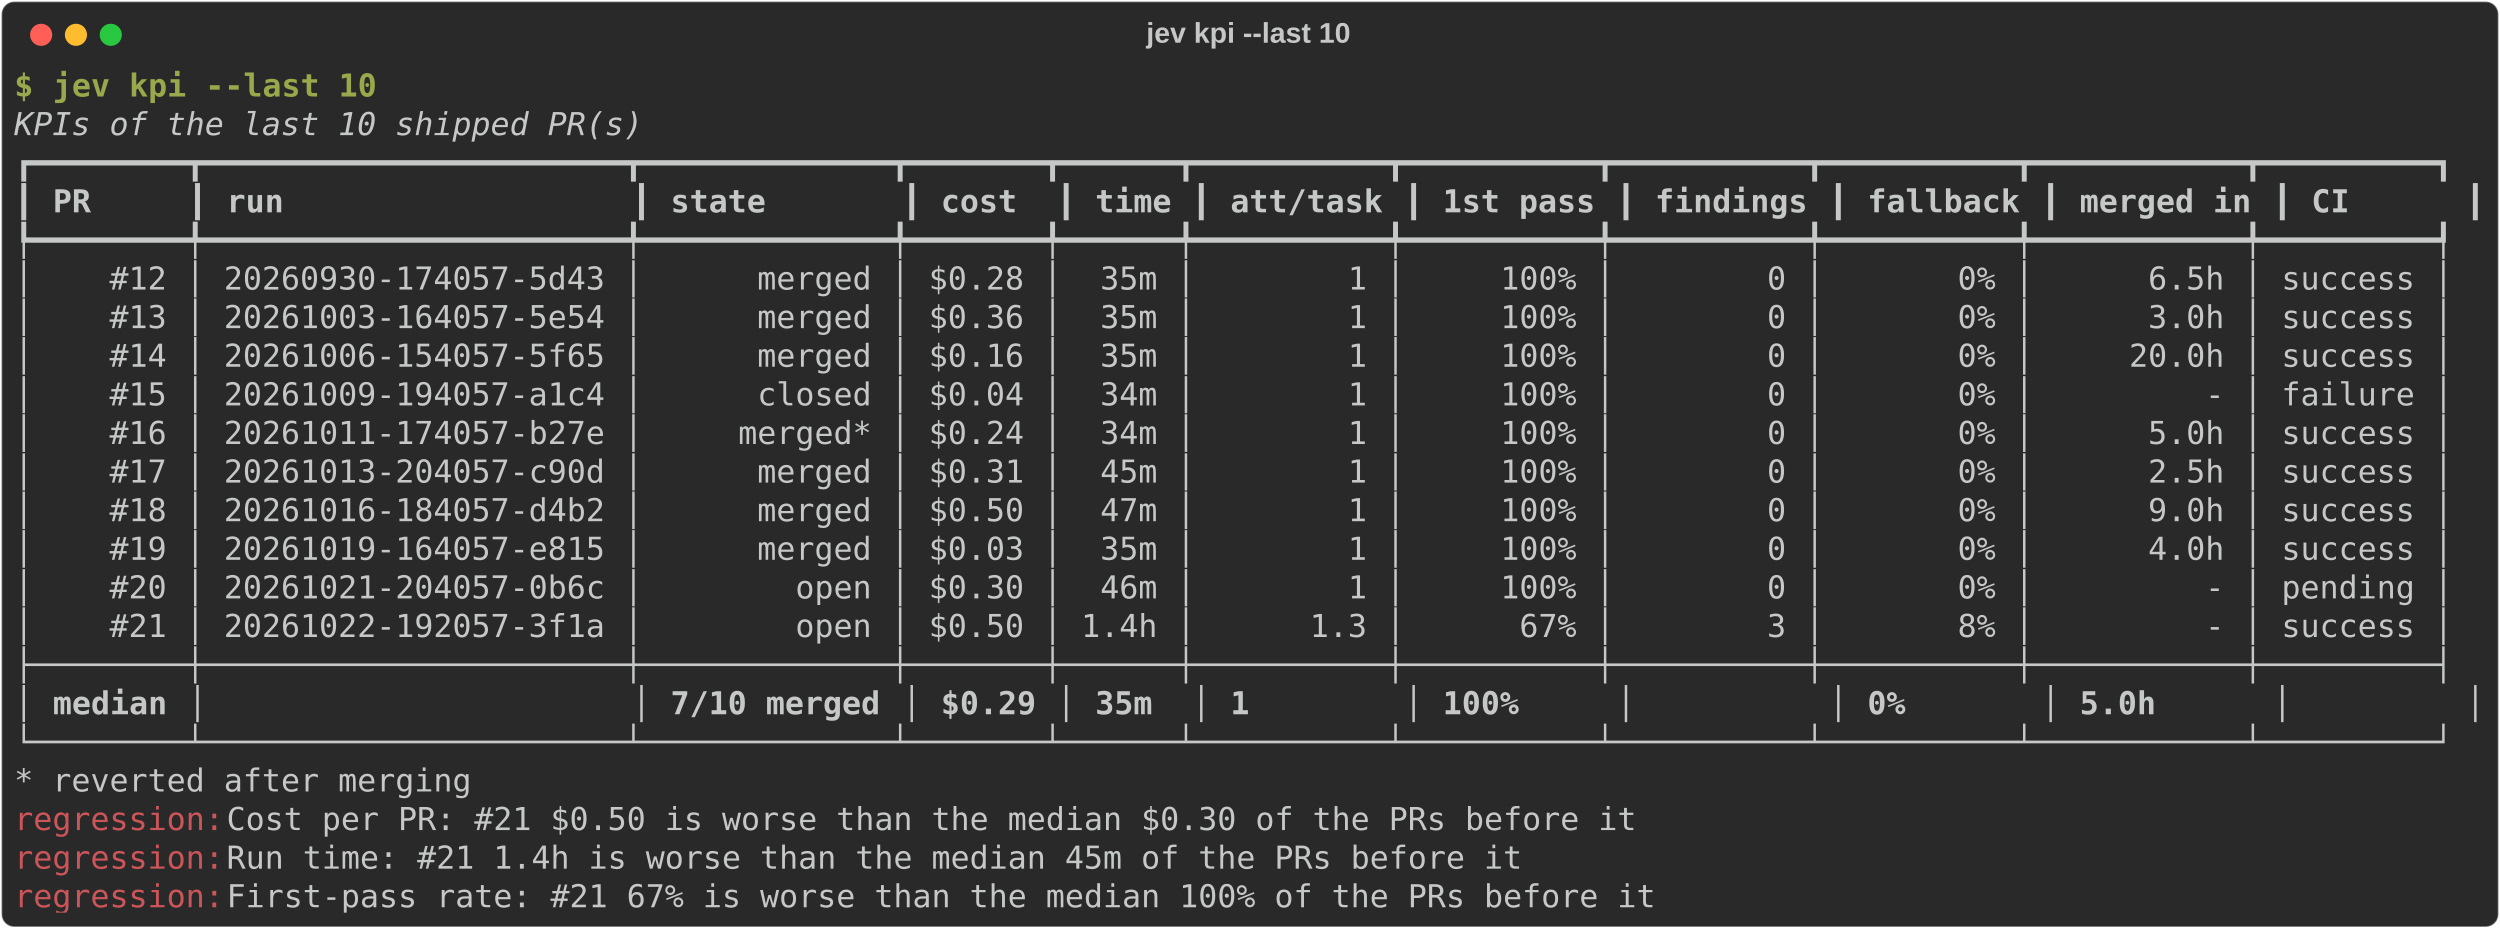
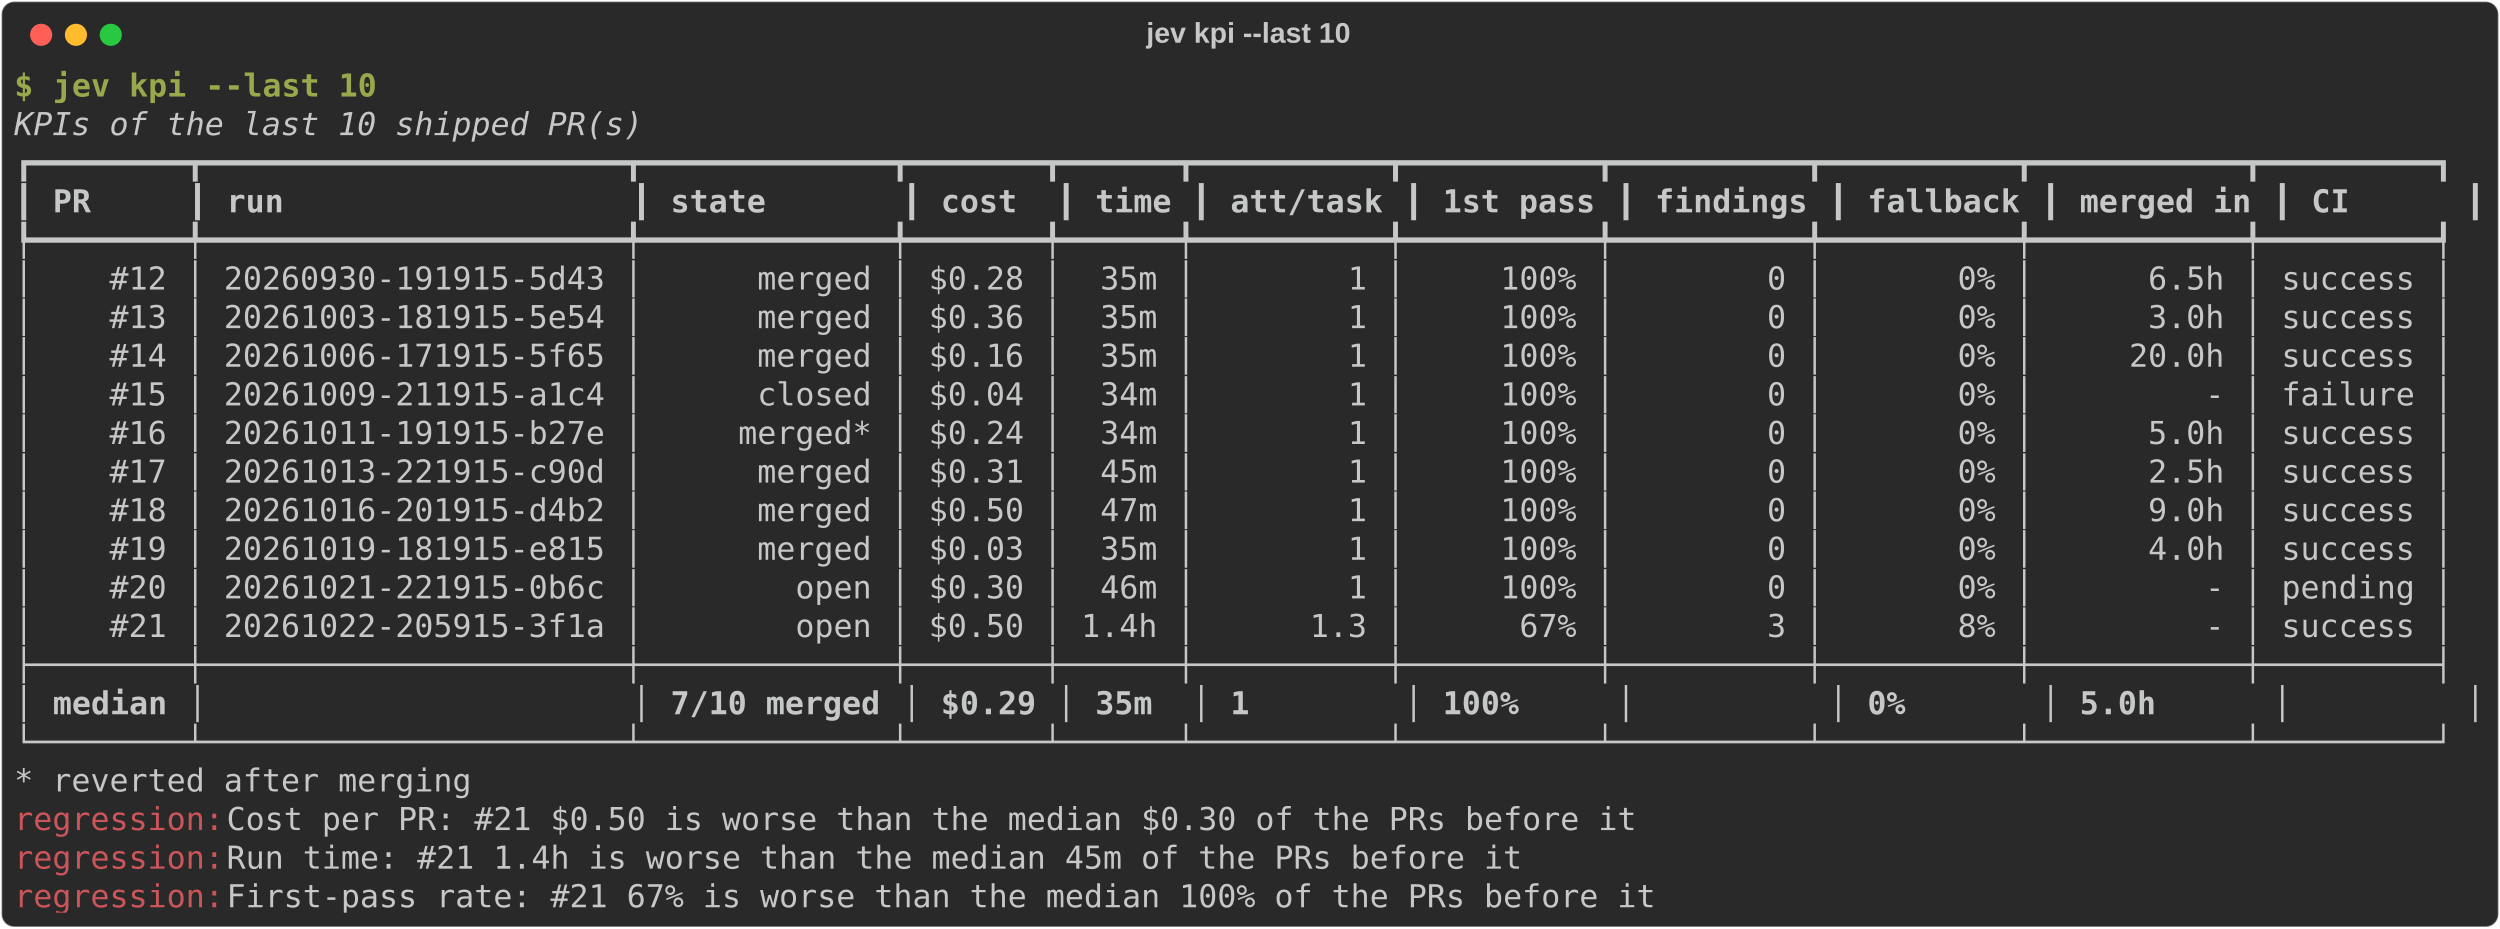
<svg xmlns="http://www.w3.org/2000/svg" class="rich-terminal" viewBox="0 0 1580 586.8">
  <style>

    @font-face {
        font-family: "Fira Code";
        src: local("FiraCode-Regular"),
                url("https://cdnjs.cloudflare.com/ajax/libs/firacode/6.2.0/woff2/FiraCode-Regular.woff2") format("woff2"),
                url("https://cdnjs.cloudflare.com/ajax/libs/firacode/6.2.0/woff/FiraCode-Regular.woff") format("woff");
        font-style: normal;
        font-weight: 400;
    }
    @font-face {
        font-family: "Fira Code";
        src: local("FiraCode-Bold"),
                url("https://cdnjs.cloudflare.com/ajax/libs/firacode/6.2.0/woff2/FiraCode-Bold.woff2") format("woff2"),
                url("https://cdnjs.cloudflare.com/ajax/libs/firacode/6.2.0/woff/FiraCode-Bold.woff") format("woff");
        font-style: bold;
        font-weight: 700;
    }

-     .terminal-4098838796-matrix {
+     .terminal-3821162762-matrix {
        font-family: Fira Code, monospace;
        font-size: 20px;
        line-height: 24.4px;
        font-variant-east-asian: full-width;
    }

-     .terminal-4098838796-title {
+     .terminal-3821162762-title {
        font-size: 18px;
        font-weight: bold;
        font-family: arial;
    }

-     .terminal-4098838796-r1 { fill: #98a84b;font-weight: bold }
- .terminal-4098838796-r2 { fill: #c5c8c6 }
- .terminal-4098838796-r3 { fill: #c5c8c6;font-style: italic; }
- .terminal-4098838796-r4 { fill: #c5c8c6;font-weight: bold }
- .terminal-4098838796-r5 { fill: #cc555a }
+     .terminal-3821162762-r1 { fill: #98a84b;font-weight: bold }
+ .terminal-3821162762-r2 { fill: #c5c8c6 }
+ .terminal-3821162762-r3 { fill: #c5c8c6;font-style: italic; }
+ .terminal-3821162762-r4 { fill: #c5c8c6;font-weight: bold }
+ .terminal-3821162762-r5 { fill: #cc555a }
    </style>
  <defs>
-     <clipPath id="terminal-4098838796-clip-terminal">
+     <clipPath id="terminal-3821162762-clip-terminal">
      <rect x="0" y="0" width="1560.6" height="535.8" />
    </clipPath>
-     <clipPath id="terminal-4098838796-line-0">
+     <clipPath id="terminal-3821162762-line-0">
      <rect x="0" y="1.5" width="1561.6" height="24.65" />
    </clipPath>
-     <clipPath id="terminal-4098838796-line-1">
+     <clipPath id="terminal-3821162762-line-1">
      <rect x="0" y="25.9" width="1561.6" height="24.65" />
    </clipPath>
-     <clipPath id="terminal-4098838796-line-2">
+     <clipPath id="terminal-3821162762-line-2">
      <rect x="0" y="50.3" width="1561.6" height="24.65" />
    </clipPath>
-     <clipPath id="terminal-4098838796-line-3">
+     <clipPath id="terminal-3821162762-line-3">
      <rect x="0" y="74.7" width="1561.6" height="24.65" />
    </clipPath>
-     <clipPath id="terminal-4098838796-line-4">
+     <clipPath id="terminal-3821162762-line-4">
      <rect x="0" y="99.1" width="1561.6" height="24.65" />
    </clipPath>
-     <clipPath id="terminal-4098838796-line-5">
+     <clipPath id="terminal-3821162762-line-5">
      <rect x="0" y="123.5" width="1561.6" height="24.65" />
    </clipPath>
-     <clipPath id="terminal-4098838796-line-6">
+     <clipPath id="terminal-3821162762-line-6">
      <rect x="0" y="147.9" width="1561.6" height="24.65" />
    </clipPath>
-     <clipPath id="terminal-4098838796-line-7">
+     <clipPath id="terminal-3821162762-line-7">
      <rect x="0" y="172.3" width="1561.6" height="24.65" />
    </clipPath>
-     <clipPath id="terminal-4098838796-line-8">
+     <clipPath id="terminal-3821162762-line-8">
      <rect x="0" y="196.7" width="1561.6" height="24.65" />
    </clipPath>
-     <clipPath id="terminal-4098838796-line-9">
+     <clipPath id="terminal-3821162762-line-9">
      <rect x="0" y="221.1" width="1561.6" height="24.65" />
    </clipPath>
-     <clipPath id="terminal-4098838796-line-10">
+     <clipPath id="terminal-3821162762-line-10">
      <rect x="0" y="245.5" width="1561.6" height="24.65" />
    </clipPath>
-     <clipPath id="terminal-4098838796-line-11">
+     <clipPath id="terminal-3821162762-line-11">
      <rect x="0" y="269.9" width="1561.6" height="24.65" />
    </clipPath>
-     <clipPath id="terminal-4098838796-line-12">
+     <clipPath id="terminal-3821162762-line-12">
      <rect x="0" y="294.3" width="1561.6" height="24.65" />
    </clipPath>
-     <clipPath id="terminal-4098838796-line-13">
+     <clipPath id="terminal-3821162762-line-13">
      <rect x="0" y="318.7" width="1561.6" height="24.65" />
    </clipPath>
-     <clipPath id="terminal-4098838796-line-14">
+     <clipPath id="terminal-3821162762-line-14">
      <rect x="0" y="343.1" width="1561.6" height="24.65" />
    </clipPath>
-     <clipPath id="terminal-4098838796-line-15">
+     <clipPath id="terminal-3821162762-line-15">
      <rect x="0" y="367.5" width="1561.6" height="24.65" />
    </clipPath>
-     <clipPath id="terminal-4098838796-line-16">
+     <clipPath id="terminal-3821162762-line-16">
      <rect x="0" y="391.9" width="1561.6" height="24.65" />
    </clipPath>
-     <clipPath id="terminal-4098838796-line-17">
+     <clipPath id="terminal-3821162762-line-17">
      <rect x="0" y="416.3" width="1561.6" height="24.65" />
    </clipPath>
-     <clipPath id="terminal-4098838796-line-18">
+     <clipPath id="terminal-3821162762-line-18">
      <rect x="0" y="440.7" width="1561.6" height="24.65" />
    </clipPath>
-     <clipPath id="terminal-4098838796-line-19">
+     <clipPath id="terminal-3821162762-line-19">
      <rect x="0" y="465.1" width="1561.6" height="24.65" />
    </clipPath>
-     <clipPath id="terminal-4098838796-line-20">
+     <clipPath id="terminal-3821162762-line-20">
      <rect x="0" y="489.5" width="1561.6" height="24.65" />
    </clipPath>
  </defs>
  <rect fill="#292929" stroke="rgba(255,255,255,0.35)" stroke-width="1" x="1" y="1" width="1578" height="584.8" rx="8" />
-   <text class="terminal-4098838796-title" fill="#c5c8c6" text-anchor="middle" x="789" y="27">jev kpi --last 10</text>
+   <text class="terminal-3821162762-title" fill="#c5c8c6" text-anchor="middle" x="789" y="27">jev kpi --last 10</text>
  <g transform="translate(26,22)">
    <circle cx="0" cy="0" r="7" fill="#ff5f57" />
    <circle cx="22" cy="0" r="7" fill="#febc2e" />
    <circle cx="44" cy="0" r="7" fill="#28c840" />
  </g>
-   <g transform="translate(9, 41)" clip-path="url(#terminal-4098838796-clip-terminal)">
-     <g class="terminal-4098838796-matrix">
-       <text class="terminal-4098838796-r1" x="0" y="20" textLength="24.4" clip-path="url(#terminal-4098838796-line-0)">$ </text>
-       <text class="terminal-4098838796-r1" x="24.4" y="20" textLength="207.4" clip-path="url(#terminal-4098838796-line-0)">jev kpi --last 10</text>
-       <text class="terminal-4098838796-r2" x="1561.6" y="20" textLength="12.2" clip-path="url(#terminal-4098838796-line-0)">
- </text>
-       <text class="terminal-4098838796-r3" x="0" y="44.4" textLength="1561.6" clip-path="url(#terminal-4098838796-line-1)">                                               KPIs of the last 10 shipped PR(s)                                                </text>
-       <text class="terminal-4098838796-r2" x="1561.6" y="44.4" textLength="12.2" clip-path="url(#terminal-4098838796-line-1)">
- </text>
-       <text class="terminal-4098838796-r2" x="0" y="68.8" textLength="1561.6" clip-path="url(#terminal-4098838796-line-2)">┏━━━━━━━━┳━━━━━━━━━━━━━━━━━━━━━━┳━━━━━━━━━━━━━┳━━━━━━━┳━━━━━━┳━━━━━━━━━━┳━━━━━━━━━━┳━━━━━━━━━━┳━━━━━━━━━━┳━━━━━━━━━━━┳━━━━━━━━━┓</text>
-       <text class="terminal-4098838796-r2" x="1561.6" y="68.8" textLength="12.2" clip-path="url(#terminal-4098838796-line-2)">
- </text>
-       <text class="terminal-4098838796-r2" x="0" y="93.2" textLength="12.2" clip-path="url(#terminal-4098838796-line-3)">┃</text>
-       <text class="terminal-4098838796-r4" x="24.4" y="93.2" textLength="73.2" clip-path="url(#terminal-4098838796-line-3)">    PR</text>
-       <text class="terminal-4098838796-r2" x="109.8" y="93.2" textLength="12.2" clip-path="url(#terminal-4098838796-line-3)">┃</text>
-       <text class="terminal-4098838796-r4" x="134.2" y="93.2" textLength="244" clip-path="url(#terminal-4098838796-line-3)">run                 </text>
-       <text class="terminal-4098838796-r2" x="390.4" y="93.2" textLength="12.2" clip-path="url(#terminal-4098838796-line-3)">┃</text>
-       <text class="terminal-4098838796-r4" x="414.8" y="93.2" textLength="134.2" clip-path="url(#terminal-4098838796-line-3)">      state</text>
-       <text class="terminal-4098838796-r2" x="561.2" y="93.2" textLength="12.2" clip-path="url(#terminal-4098838796-line-3)">┃</text>
-       <text class="terminal-4098838796-r4" x="585.6" y="93.2" textLength="61" clip-path="url(#terminal-4098838796-line-3)"> cost</text>
-       <text class="terminal-4098838796-r2" x="658.8" y="93.2" textLength="12.2" clip-path="url(#terminal-4098838796-line-3)">┃</text>
-       <text class="terminal-4098838796-r4" x="683.2" y="93.2" textLength="48.8" clip-path="url(#terminal-4098838796-line-3)">time</text>
-       <text class="terminal-4098838796-r2" x="744.2" y="93.2" textLength="12.2" clip-path="url(#terminal-4098838796-line-3)">┃</text>
-       <text class="terminal-4098838796-r4" x="768.6" y="93.2" textLength="97.6" clip-path="url(#terminal-4098838796-line-3)">att/task</text>
-       <text class="terminal-4098838796-r2" x="878.4" y="93.2" textLength="12.2" clip-path="url(#terminal-4098838796-line-3)">┃</text>
-       <text class="terminal-4098838796-r4" x="902.8" y="93.2" textLength="97.6" clip-path="url(#terminal-4098838796-line-3)">1st pass</text>
-       <text class="terminal-4098838796-r2" x="1012.6" y="93.2" textLength="12.2" clip-path="url(#terminal-4098838796-line-3)">┃</text>
-       <text class="terminal-4098838796-r4" x="1037" y="93.2" textLength="97.6" clip-path="url(#terminal-4098838796-line-3)">findings</text>
-       <text class="terminal-4098838796-r2" x="1146.8" y="93.2" textLength="12.2" clip-path="url(#terminal-4098838796-line-3)">┃</text>
-       <text class="terminal-4098838796-r4" x="1171.2" y="93.2" textLength="97.6" clip-path="url(#terminal-4098838796-line-3)">fallback</text>
-       <text class="terminal-4098838796-r2" x="1281" y="93.2" textLength="12.2" clip-path="url(#terminal-4098838796-line-3)">┃</text>
-       <text class="terminal-4098838796-r4" x="1305.4" y="93.2" textLength="109.8" clip-path="url(#terminal-4098838796-line-3)">merged in</text>
-       <text class="terminal-4098838796-r2" x="1427.4" y="93.2" textLength="12.2" clip-path="url(#terminal-4098838796-line-3)">┃</text>
-       <text class="terminal-4098838796-r4" x="1451.8" y="93.2" textLength="85.4" clip-path="url(#terminal-4098838796-line-3)">     CI</text>
-       <text class="terminal-4098838796-r2" x="1549.4" y="93.2" textLength="12.2" clip-path="url(#terminal-4098838796-line-3)">┃</text>
-       <text class="terminal-4098838796-r2" x="1561.6" y="93.2" textLength="12.2" clip-path="url(#terminal-4098838796-line-3)">
- </text>
-       <text class="terminal-4098838796-r2" x="0" y="117.6" textLength="1561.6" clip-path="url(#terminal-4098838796-line-4)">┡━━━━━━━━╇━━━━━━━━━━━━━━━━━━━━━━╇━━━━━━━━━━━━━╇━━━━━━━╇━━━━━━╇━━━━━━━━━━╇━━━━━━━━━━╇━━━━━━━━━━╇━━━━━━━━━━╇━━━━━━━━━━━╇━━━━━━━━━┩</text>
-       <text class="terminal-4098838796-r2" x="1561.6" y="117.6" textLength="12.2" clip-path="url(#terminal-4098838796-line-4)">
- </text>
-       <text class="terminal-4098838796-r2" x="0" y="142" textLength="1561.6" clip-path="url(#terminal-4098838796-line-5)">│    #12 │ 20260930-174057-5d43 │      merged │ $0.28 │  35m │        1 │     100% │        0 │       0% │      6.5h │ success │</text>
-       <text class="terminal-4098838796-r2" x="1561.6" y="142" textLength="12.2" clip-path="url(#terminal-4098838796-line-5)">
- </text>
-       <text class="terminal-4098838796-r2" x="0" y="166.4" textLength="1561.6" clip-path="url(#terminal-4098838796-line-6)">│    #13 │ 20261003-164057-5e54 │      merged │ $0.36 │  35m │        1 │     100% │        0 │       0% │      3.0h │ success │</text>
-       <text class="terminal-4098838796-r2" x="1561.6" y="166.4" textLength="12.2" clip-path="url(#terminal-4098838796-line-6)">
- </text>
-       <text class="terminal-4098838796-r2" x="0" y="190.8" textLength="1561.6" clip-path="url(#terminal-4098838796-line-7)">│    #14 │ 20261006-154057-5f65 │      merged │ $0.16 │  35m │        1 │     100% │        0 │       0% │     20.0h │ success │</text>
-       <text class="terminal-4098838796-r2" x="1561.6" y="190.8" textLength="12.2" clip-path="url(#terminal-4098838796-line-7)">
- </text>
-       <text class="terminal-4098838796-r2" x="0" y="215.2" textLength="1561.6" clip-path="url(#terminal-4098838796-line-8)">│    #15 │ 20261009-194057-a1c4 │      closed │ $0.04 │  34m │        1 │     100% │        0 │       0% │         - │ failure │</text>
-       <text class="terminal-4098838796-r2" x="1561.6" y="215.2" textLength="12.2" clip-path="url(#terminal-4098838796-line-8)">
- </text>
-       <text class="terminal-4098838796-r2" x="0" y="239.6" textLength="1561.6" clip-path="url(#terminal-4098838796-line-9)">│    #16 │ 20261011-174057-b27e │     merged* │ $0.24 │  34m │        1 │     100% │        0 │       0% │      5.0h │ success │</text>
-       <text class="terminal-4098838796-r2" x="1561.6" y="239.6" textLength="12.2" clip-path="url(#terminal-4098838796-line-9)">
- </text>
-       <text class="terminal-4098838796-r2" x="0" y="264" textLength="1561.6" clip-path="url(#terminal-4098838796-line-10)">│    #17 │ 20261013-204057-c90d │      merged │ $0.31 │  45m │        1 │     100% │        0 │       0% │      2.5h │ success │</text>
-       <text class="terminal-4098838796-r2" x="1561.6" y="264" textLength="12.2" clip-path="url(#terminal-4098838796-line-10)">
- </text>
-       <text class="terminal-4098838796-r2" x="0" y="288.4" textLength="1561.6" clip-path="url(#terminal-4098838796-line-11)">│    #18 │ 20261016-184057-d4b2 │      merged │ $0.50 │  47m │        1 │     100% │        0 │       0% │      9.0h │ success │</text>
-       <text class="terminal-4098838796-r2" x="1561.6" y="288.4" textLength="12.2" clip-path="url(#terminal-4098838796-line-11)">
- </text>
-       <text class="terminal-4098838796-r2" x="0" y="312.8" textLength="1561.6" clip-path="url(#terminal-4098838796-line-12)">│    #19 │ 20261019-164057-e815 │      merged │ $0.03 │  35m │        1 │     100% │        0 │       0% │      4.0h │ success │</text>
-       <text class="terminal-4098838796-r2" x="1561.6" y="312.8" textLength="12.2" clip-path="url(#terminal-4098838796-line-12)">
- </text>
-       <text class="terminal-4098838796-r2" x="0" y="337.2" textLength="1561.6" clip-path="url(#terminal-4098838796-line-13)">│    #20 │ 20261021-204057-0b6c │        open │ $0.30 │  46m │        1 │     100% │        0 │       0% │         - │ pending │</text>
-       <text class="terminal-4098838796-r2" x="1561.6" y="337.2" textLength="12.2" clip-path="url(#terminal-4098838796-line-13)">
- </text>
-       <text class="terminal-4098838796-r2" x="0" y="361.6" textLength="1561.6" clip-path="url(#terminal-4098838796-line-14)">│    #21 │ 20261022-192057-3f1a │        open │ $0.50 │ 1.4h │      1.3 │      67% │        3 │       8% │         - │ success │</text>
-       <text class="terminal-4098838796-r2" x="1561.6" y="361.6" textLength="12.2" clip-path="url(#terminal-4098838796-line-14)">
- </text>
-       <text class="terminal-4098838796-r2" x="0" y="386" textLength="1561.6" clip-path="url(#terminal-4098838796-line-15)">├────────┼──────────────────────┼─────────────┼───────┼──────┼──────────┼──────────┼──────────┼──────────┼───────────┼─────────┤</text>
-       <text class="terminal-4098838796-r2" x="1561.6" y="386" textLength="12.2" clip-path="url(#terminal-4098838796-line-15)">
- </text>
-       <text class="terminal-4098838796-r2" x="0" y="410.4" textLength="12.2" clip-path="url(#terminal-4098838796-line-16)">│</text>
-       <text class="terminal-4098838796-r4" x="24.4" y="410.4" textLength="73.2" clip-path="url(#terminal-4098838796-line-16)">median</text>
-       <text class="terminal-4098838796-r2" x="109.8" y="410.4" textLength="12.2" clip-path="url(#terminal-4098838796-line-16)">│</text>
-       <text class="terminal-4098838796-r2" x="390.4" y="410.4" textLength="12.2" clip-path="url(#terminal-4098838796-line-16)">│</text>
-       <text class="terminal-4098838796-r4" x="414.8" y="410.4" textLength="134.2" clip-path="url(#terminal-4098838796-line-16)">7/10 merged</text>
-       <text class="terminal-4098838796-r2" x="561.2" y="410.4" textLength="12.2" clip-path="url(#terminal-4098838796-line-16)">│</text>
-       <text class="terminal-4098838796-r4" x="585.6" y="410.4" textLength="61" clip-path="url(#terminal-4098838796-line-16)">$0.29</text>
-       <text class="terminal-4098838796-r2" x="658.8" y="410.4" textLength="12.2" clip-path="url(#terminal-4098838796-line-16)">│</text>
-       <text class="terminal-4098838796-r4" x="683.2" y="410.4" textLength="48.8" clip-path="url(#terminal-4098838796-line-16)"> 35m</text>
-       <text class="terminal-4098838796-r2" x="744.2" y="410.4" textLength="12.2" clip-path="url(#terminal-4098838796-line-16)">│</text>
-       <text class="terminal-4098838796-r4" x="768.6" y="410.4" textLength="97.6" clip-path="url(#terminal-4098838796-line-16)">       1</text>
-       <text class="terminal-4098838796-r2" x="878.4" y="410.4" textLength="12.2" clip-path="url(#terminal-4098838796-line-16)">│</text>
-       <text class="terminal-4098838796-r4" x="902.8" y="410.4" textLength="97.6" clip-path="url(#terminal-4098838796-line-16)">    100%</text>
-       <text class="terminal-4098838796-r2" x="1012.6" y="410.4" textLength="12.2" clip-path="url(#terminal-4098838796-line-16)">│</text>
-       <text class="terminal-4098838796-r2" x="1146.8" y="410.4" textLength="12.2" clip-path="url(#terminal-4098838796-line-16)">│</text>
-       <text class="terminal-4098838796-r4" x="1171.2" y="410.4" textLength="97.6" clip-path="url(#terminal-4098838796-line-16)">      0%</text>
-       <text class="terminal-4098838796-r2" x="1281" y="410.4" textLength="12.2" clip-path="url(#terminal-4098838796-line-16)">│</text>
-       <text class="terminal-4098838796-r4" x="1305.4" y="410.4" textLength="109.8" clip-path="url(#terminal-4098838796-line-16)">     5.0h</text>
-       <text class="terminal-4098838796-r2" x="1427.4" y="410.4" textLength="12.2" clip-path="url(#terminal-4098838796-line-16)">│</text>
-       <text class="terminal-4098838796-r2" x="1549.4" y="410.4" textLength="12.2" clip-path="url(#terminal-4098838796-line-16)">│</text>
-       <text class="terminal-4098838796-r2" x="1561.6" y="410.4" textLength="12.2" clip-path="url(#terminal-4098838796-line-16)">
- </text>
-       <text class="terminal-4098838796-r2" x="0" y="434.8" textLength="1561.6" clip-path="url(#terminal-4098838796-line-17)">└────────┴──────────────────────┴─────────────┴───────┴──────┴──────────┴──────────┴──────────┴──────────┴───────────┴─────────┘</text>
-       <text class="terminal-4098838796-r2" x="1561.6" y="434.8" textLength="12.2" clip-path="url(#terminal-4098838796-line-17)">
- </text>
-       <text class="terminal-4098838796-r2" x="0" y="459.2" textLength="292.8" clip-path="url(#terminal-4098838796-line-18)">* reverted after merging</text>
-       <text class="terminal-4098838796-r2" x="1561.6" y="459.2" textLength="12.2" clip-path="url(#terminal-4098838796-line-18)">
- </text>
-       <text class="terminal-4098838796-r5" x="0" y="483.6" textLength="134.2" clip-path="url(#terminal-4098838796-line-19)">regression:</text>
-       <text class="terminal-4098838796-r2" x="134.2" y="483.6" textLength="915" clip-path="url(#terminal-4098838796-line-19)"> Cost per PR: #21 $0.50 is worse than the median $0.30 of the PRs before it</text>
-       <text class="terminal-4098838796-r2" x="1561.6" y="483.6" textLength="12.2" clip-path="url(#terminal-4098838796-line-19)">
- </text>
-       <text class="terminal-4098838796-r5" x="0" y="508" textLength="134.2" clip-path="url(#terminal-4098838796-line-20)">regression:</text>
-       <text class="terminal-4098838796-r2" x="134.2" y="508" textLength="841.8" clip-path="url(#terminal-4098838796-line-20)"> Run time: #21 1.4h is worse than the median 45m of the PRs before it</text>
-       <text class="terminal-4098838796-r2" x="1561.6" y="508" textLength="12.2" clip-path="url(#terminal-4098838796-line-20)">
- </text>
-       <text class="terminal-4098838796-r5" x="0" y="532.4" textLength="134.2" clip-path="url(#terminal-4098838796-line-21)">regression:</text>
-       <text class="terminal-4098838796-r2" x="134.2" y="532.4" textLength="927.2" clip-path="url(#terminal-4098838796-line-21)"> First-pass rate: #21 67% is worse than the median 100% of the PRs before it</text>
-       <text class="terminal-4098838796-r2" x="1561.6" y="532.4" textLength="12.2" clip-path="url(#terminal-4098838796-line-21)">
+   <g transform="translate(9, 41)" clip-path="url(#terminal-3821162762-clip-terminal)">
+     <g class="terminal-3821162762-matrix">
+       <text class="terminal-3821162762-r1" x="0" y="20" textLength="24.4" clip-path="url(#terminal-3821162762-line-0)">$ </text>
+       <text class="terminal-3821162762-r1" x="24.4" y="20" textLength="207.4" clip-path="url(#terminal-3821162762-line-0)">jev kpi --last 10</text>
+       <text class="terminal-3821162762-r2" x="1561.6" y="20" textLength="12.2" clip-path="url(#terminal-3821162762-line-0)">
+ </text>
+       <text class="terminal-3821162762-r3" x="0" y="44.4" textLength="1561.6" clip-path="url(#terminal-3821162762-line-1)">                                               KPIs of the last 10 shipped PR(s)                                                </text>
+       <text class="terminal-3821162762-r2" x="1561.6" y="44.4" textLength="12.2" clip-path="url(#terminal-3821162762-line-1)">
+ </text>
+       <text class="terminal-3821162762-r2" x="0" y="68.8" textLength="1561.6" clip-path="url(#terminal-3821162762-line-2)">┏━━━━━━━━┳━━━━━━━━━━━━━━━━━━━━━━┳━━━━━━━━━━━━━┳━━━━━━━┳━━━━━━┳━━━━━━━━━━┳━━━━━━━━━━┳━━━━━━━━━━┳━━━━━━━━━━┳━━━━━━━━━━━┳━━━━━━━━━┓</text>
+       <text class="terminal-3821162762-r2" x="1561.6" y="68.8" textLength="12.2" clip-path="url(#terminal-3821162762-line-2)">
+ </text>
+       <text class="terminal-3821162762-r2" x="0" y="93.2" textLength="12.2" clip-path="url(#terminal-3821162762-line-3)">┃</text>
+       <text class="terminal-3821162762-r4" x="24.4" y="93.2" textLength="73.2" clip-path="url(#terminal-3821162762-line-3)">    PR</text>
+       <text class="terminal-3821162762-r2" x="109.8" y="93.2" textLength="12.2" clip-path="url(#terminal-3821162762-line-3)">┃</text>
+       <text class="terminal-3821162762-r4" x="134.2" y="93.2" textLength="244" clip-path="url(#terminal-3821162762-line-3)">run                 </text>
+       <text class="terminal-3821162762-r2" x="390.4" y="93.2" textLength="12.2" clip-path="url(#terminal-3821162762-line-3)">┃</text>
+       <text class="terminal-3821162762-r4" x="414.8" y="93.2" textLength="134.2" clip-path="url(#terminal-3821162762-line-3)">      state</text>
+       <text class="terminal-3821162762-r2" x="561.2" y="93.2" textLength="12.2" clip-path="url(#terminal-3821162762-line-3)">┃</text>
+       <text class="terminal-3821162762-r4" x="585.6" y="93.2" textLength="61" clip-path="url(#terminal-3821162762-line-3)"> cost</text>
+       <text class="terminal-3821162762-r2" x="658.8" y="93.2" textLength="12.2" clip-path="url(#terminal-3821162762-line-3)">┃</text>
+       <text class="terminal-3821162762-r4" x="683.2" y="93.2" textLength="48.8" clip-path="url(#terminal-3821162762-line-3)">time</text>
+       <text class="terminal-3821162762-r2" x="744.2" y="93.2" textLength="12.2" clip-path="url(#terminal-3821162762-line-3)">┃</text>
+       <text class="terminal-3821162762-r4" x="768.6" y="93.2" textLength="97.6" clip-path="url(#terminal-3821162762-line-3)">att/task</text>
+       <text class="terminal-3821162762-r2" x="878.4" y="93.2" textLength="12.2" clip-path="url(#terminal-3821162762-line-3)">┃</text>
+       <text class="terminal-3821162762-r4" x="902.8" y="93.2" textLength="97.6" clip-path="url(#terminal-3821162762-line-3)">1st pass</text>
+       <text class="terminal-3821162762-r2" x="1012.6" y="93.2" textLength="12.2" clip-path="url(#terminal-3821162762-line-3)">┃</text>
+       <text class="terminal-3821162762-r4" x="1037" y="93.2" textLength="97.6" clip-path="url(#terminal-3821162762-line-3)">findings</text>
+       <text class="terminal-3821162762-r2" x="1146.8" y="93.2" textLength="12.2" clip-path="url(#terminal-3821162762-line-3)">┃</text>
+       <text class="terminal-3821162762-r4" x="1171.2" y="93.2" textLength="97.6" clip-path="url(#terminal-3821162762-line-3)">fallback</text>
+       <text class="terminal-3821162762-r2" x="1281" y="93.2" textLength="12.2" clip-path="url(#terminal-3821162762-line-3)">┃</text>
+       <text class="terminal-3821162762-r4" x="1305.4" y="93.2" textLength="109.8" clip-path="url(#terminal-3821162762-line-3)">merged in</text>
+       <text class="terminal-3821162762-r2" x="1427.4" y="93.2" textLength="12.2" clip-path="url(#terminal-3821162762-line-3)">┃</text>
+       <text class="terminal-3821162762-r4" x="1451.8" y="93.2" textLength="85.4" clip-path="url(#terminal-3821162762-line-3)">     CI</text>
+       <text class="terminal-3821162762-r2" x="1549.4" y="93.2" textLength="12.2" clip-path="url(#terminal-3821162762-line-3)">┃</text>
+       <text class="terminal-3821162762-r2" x="1561.6" y="93.2" textLength="12.2" clip-path="url(#terminal-3821162762-line-3)">
+ </text>
+       <text class="terminal-3821162762-r2" x="0" y="117.6" textLength="1561.6" clip-path="url(#terminal-3821162762-line-4)">┡━━━━━━━━╇━━━━━━━━━━━━━━━━━━━━━━╇━━━━━━━━━━━━━╇━━━━━━━╇━━━━━━╇━━━━━━━━━━╇━━━━━━━━━━╇━━━━━━━━━━╇━━━━━━━━━━╇━━━━━━━━━━━╇━━━━━━━━━┩</text>
+       <text class="terminal-3821162762-r2" x="1561.6" y="117.6" textLength="12.2" clip-path="url(#terminal-3821162762-line-4)">
+ </text>
+       <text class="terminal-3821162762-r2" x="0" y="142" textLength="1561.6" clip-path="url(#terminal-3821162762-line-5)">│    #12 │ 20260930-191915-5d43 │      merged │ $0.28 │  35m │        1 │     100% │        0 │       0% │      6.5h │ success │</text>
+       <text class="terminal-3821162762-r2" x="1561.6" y="142" textLength="12.2" clip-path="url(#terminal-3821162762-line-5)">
+ </text>
+       <text class="terminal-3821162762-r2" x="0" y="166.4" textLength="1561.6" clip-path="url(#terminal-3821162762-line-6)">│    #13 │ 20261003-181915-5e54 │      merged │ $0.36 │  35m │        1 │     100% │        0 │       0% │      3.0h │ success │</text>
+       <text class="terminal-3821162762-r2" x="1561.6" y="166.4" textLength="12.2" clip-path="url(#terminal-3821162762-line-6)">
+ </text>
+       <text class="terminal-3821162762-r2" x="0" y="190.8" textLength="1561.6" clip-path="url(#terminal-3821162762-line-7)">│    #14 │ 20261006-171915-5f65 │      merged │ $0.16 │  35m │        1 │     100% │        0 │       0% │     20.0h │ success │</text>
+       <text class="terminal-3821162762-r2" x="1561.6" y="190.8" textLength="12.2" clip-path="url(#terminal-3821162762-line-7)">
+ </text>
+       <text class="terminal-3821162762-r2" x="0" y="215.2" textLength="1561.6" clip-path="url(#terminal-3821162762-line-8)">│    #15 │ 20261009-211915-a1c4 │      closed │ $0.04 │  34m │        1 │     100% │        0 │       0% │         - │ failure │</text>
+       <text class="terminal-3821162762-r2" x="1561.6" y="215.2" textLength="12.2" clip-path="url(#terminal-3821162762-line-8)">
+ </text>
+       <text class="terminal-3821162762-r2" x="0" y="239.6" textLength="1561.6" clip-path="url(#terminal-3821162762-line-9)">│    #16 │ 20261011-191915-b27e │     merged* │ $0.24 │  34m │        1 │     100% │        0 │       0% │      5.0h │ success │</text>
+       <text class="terminal-3821162762-r2" x="1561.6" y="239.6" textLength="12.2" clip-path="url(#terminal-3821162762-line-9)">
+ </text>
+       <text class="terminal-3821162762-r2" x="0" y="264" textLength="1561.6" clip-path="url(#terminal-3821162762-line-10)">│    #17 │ 20261013-221915-c90d │      merged │ $0.31 │  45m │        1 │     100% │        0 │       0% │      2.5h │ success │</text>
+       <text class="terminal-3821162762-r2" x="1561.6" y="264" textLength="12.2" clip-path="url(#terminal-3821162762-line-10)">
+ </text>
+       <text class="terminal-3821162762-r2" x="0" y="288.4" textLength="1561.6" clip-path="url(#terminal-3821162762-line-11)">│    #18 │ 20261016-201915-d4b2 │      merged │ $0.50 │  47m │        1 │     100% │        0 │       0% │      9.0h │ success │</text>
+       <text class="terminal-3821162762-r2" x="1561.6" y="288.4" textLength="12.2" clip-path="url(#terminal-3821162762-line-11)">
+ </text>
+       <text class="terminal-3821162762-r2" x="0" y="312.8" textLength="1561.6" clip-path="url(#terminal-3821162762-line-12)">│    #19 │ 20261019-181915-e815 │      merged │ $0.03 │  35m │        1 │     100% │        0 │       0% │      4.0h │ success │</text>
+       <text class="terminal-3821162762-r2" x="1561.6" y="312.8" textLength="12.2" clip-path="url(#terminal-3821162762-line-12)">
+ </text>
+       <text class="terminal-3821162762-r2" x="0" y="337.2" textLength="1561.6" clip-path="url(#terminal-3821162762-line-13)">│    #20 │ 20261021-221915-0b6c │        open │ $0.30 │  46m │        1 │     100% │        0 │       0% │         - │ pending │</text>
+       <text class="terminal-3821162762-r2" x="1561.6" y="337.2" textLength="12.2" clip-path="url(#terminal-3821162762-line-13)">
+ </text>
+       <text class="terminal-3821162762-r2" x="0" y="361.6" textLength="1561.6" clip-path="url(#terminal-3821162762-line-14)">│    #21 │ 20261022-205915-3f1a │        open │ $0.50 │ 1.4h │      1.3 │      67% │        3 │       8% │         - │ success │</text>
+       <text class="terminal-3821162762-r2" x="1561.6" y="361.6" textLength="12.2" clip-path="url(#terminal-3821162762-line-14)">
+ </text>
+       <text class="terminal-3821162762-r2" x="0" y="386" textLength="1561.6" clip-path="url(#terminal-3821162762-line-15)">├────────┼──────────────────────┼─────────────┼───────┼──────┼──────────┼──────────┼──────────┼──────────┼───────────┼─────────┤</text>
+       <text class="terminal-3821162762-r2" x="1561.6" y="386" textLength="12.2" clip-path="url(#terminal-3821162762-line-15)">
+ </text>
+       <text class="terminal-3821162762-r2" x="0" y="410.4" textLength="12.2" clip-path="url(#terminal-3821162762-line-16)">│</text>
+       <text class="terminal-3821162762-r4" x="24.4" y="410.4" textLength="73.2" clip-path="url(#terminal-3821162762-line-16)">median</text>
+       <text class="terminal-3821162762-r2" x="109.8" y="410.4" textLength="12.2" clip-path="url(#terminal-3821162762-line-16)">│</text>
+       <text class="terminal-3821162762-r2" x="390.4" y="410.4" textLength="12.2" clip-path="url(#terminal-3821162762-line-16)">│</text>
+       <text class="terminal-3821162762-r4" x="414.8" y="410.4" textLength="134.2" clip-path="url(#terminal-3821162762-line-16)">7/10 merged</text>
+       <text class="terminal-3821162762-r2" x="561.2" y="410.4" textLength="12.2" clip-path="url(#terminal-3821162762-line-16)">│</text>
+       <text class="terminal-3821162762-r4" x="585.6" y="410.4" textLength="61" clip-path="url(#terminal-3821162762-line-16)">$0.29</text>
+       <text class="terminal-3821162762-r2" x="658.8" y="410.4" textLength="12.2" clip-path="url(#terminal-3821162762-line-16)">│</text>
+       <text class="terminal-3821162762-r4" x="683.2" y="410.4" textLength="48.8" clip-path="url(#terminal-3821162762-line-16)"> 35m</text>
+       <text class="terminal-3821162762-r2" x="744.2" y="410.4" textLength="12.2" clip-path="url(#terminal-3821162762-line-16)">│</text>
+       <text class="terminal-3821162762-r4" x="768.6" y="410.4" textLength="97.6" clip-path="url(#terminal-3821162762-line-16)">       1</text>
+       <text class="terminal-3821162762-r2" x="878.4" y="410.4" textLength="12.2" clip-path="url(#terminal-3821162762-line-16)">│</text>
+       <text class="terminal-3821162762-r4" x="902.8" y="410.4" textLength="97.6" clip-path="url(#terminal-3821162762-line-16)">    100%</text>
+       <text class="terminal-3821162762-r2" x="1012.6" y="410.4" textLength="12.2" clip-path="url(#terminal-3821162762-line-16)">│</text>
+       <text class="terminal-3821162762-r2" x="1146.8" y="410.4" textLength="12.2" clip-path="url(#terminal-3821162762-line-16)">│</text>
+       <text class="terminal-3821162762-r4" x="1171.2" y="410.4" textLength="97.6" clip-path="url(#terminal-3821162762-line-16)">      0%</text>
+       <text class="terminal-3821162762-r2" x="1281" y="410.4" textLength="12.2" clip-path="url(#terminal-3821162762-line-16)">│</text>
+       <text class="terminal-3821162762-r4" x="1305.4" y="410.4" textLength="109.8" clip-path="url(#terminal-3821162762-line-16)">     5.0h</text>
+       <text class="terminal-3821162762-r2" x="1427.4" y="410.4" textLength="12.2" clip-path="url(#terminal-3821162762-line-16)">│</text>
+       <text class="terminal-3821162762-r2" x="1549.4" y="410.4" textLength="12.2" clip-path="url(#terminal-3821162762-line-16)">│</text>
+       <text class="terminal-3821162762-r2" x="1561.6" y="410.4" textLength="12.2" clip-path="url(#terminal-3821162762-line-16)">
+ </text>
+       <text class="terminal-3821162762-r2" x="0" y="434.8" textLength="1561.6" clip-path="url(#terminal-3821162762-line-17)">└────────┴──────────────────────┴─────────────┴───────┴──────┴──────────┴──────────┴──────────┴──────────┴───────────┴─────────┘</text>
+       <text class="terminal-3821162762-r2" x="1561.6" y="434.8" textLength="12.2" clip-path="url(#terminal-3821162762-line-17)">
+ </text>
+       <text class="terminal-3821162762-r2" x="0" y="459.2" textLength="292.8" clip-path="url(#terminal-3821162762-line-18)">* reverted after merging</text>
+       <text class="terminal-3821162762-r2" x="1561.6" y="459.2" textLength="12.2" clip-path="url(#terminal-3821162762-line-18)">
+ </text>
+       <text class="terminal-3821162762-r5" x="0" y="483.6" textLength="134.2" clip-path="url(#terminal-3821162762-line-19)">regression:</text>
+       <text class="terminal-3821162762-r2" x="134.2" y="483.6" textLength="915" clip-path="url(#terminal-3821162762-line-19)"> Cost per PR: #21 $0.50 is worse than the median $0.30 of the PRs before it</text>
+       <text class="terminal-3821162762-r2" x="1561.6" y="483.6" textLength="12.2" clip-path="url(#terminal-3821162762-line-19)">
+ </text>
+       <text class="terminal-3821162762-r5" x="0" y="508" textLength="134.2" clip-path="url(#terminal-3821162762-line-20)">regression:</text>
+       <text class="terminal-3821162762-r2" x="134.2" y="508" textLength="841.8" clip-path="url(#terminal-3821162762-line-20)"> Run time: #21 1.4h is worse than the median 45m of the PRs before it</text>
+       <text class="terminal-3821162762-r2" x="1561.6" y="508" textLength="12.2" clip-path="url(#terminal-3821162762-line-20)">
+ </text>
+       <text class="terminal-3821162762-r5" x="0" y="532.4" textLength="134.2" clip-path="url(#terminal-3821162762-line-21)">regression:</text>
+       <text class="terminal-3821162762-r2" x="134.2" y="532.4" textLength="927.2" clip-path="url(#terminal-3821162762-line-21)"> First-pass rate: #21 67% is worse than the median 100% of the PRs before it</text>
+       <text class="terminal-3821162762-r2" x="1561.6" y="532.4" textLength="12.2" clip-path="url(#terminal-3821162762-line-21)">
</text>
    </g>
  </g>
</svg>
